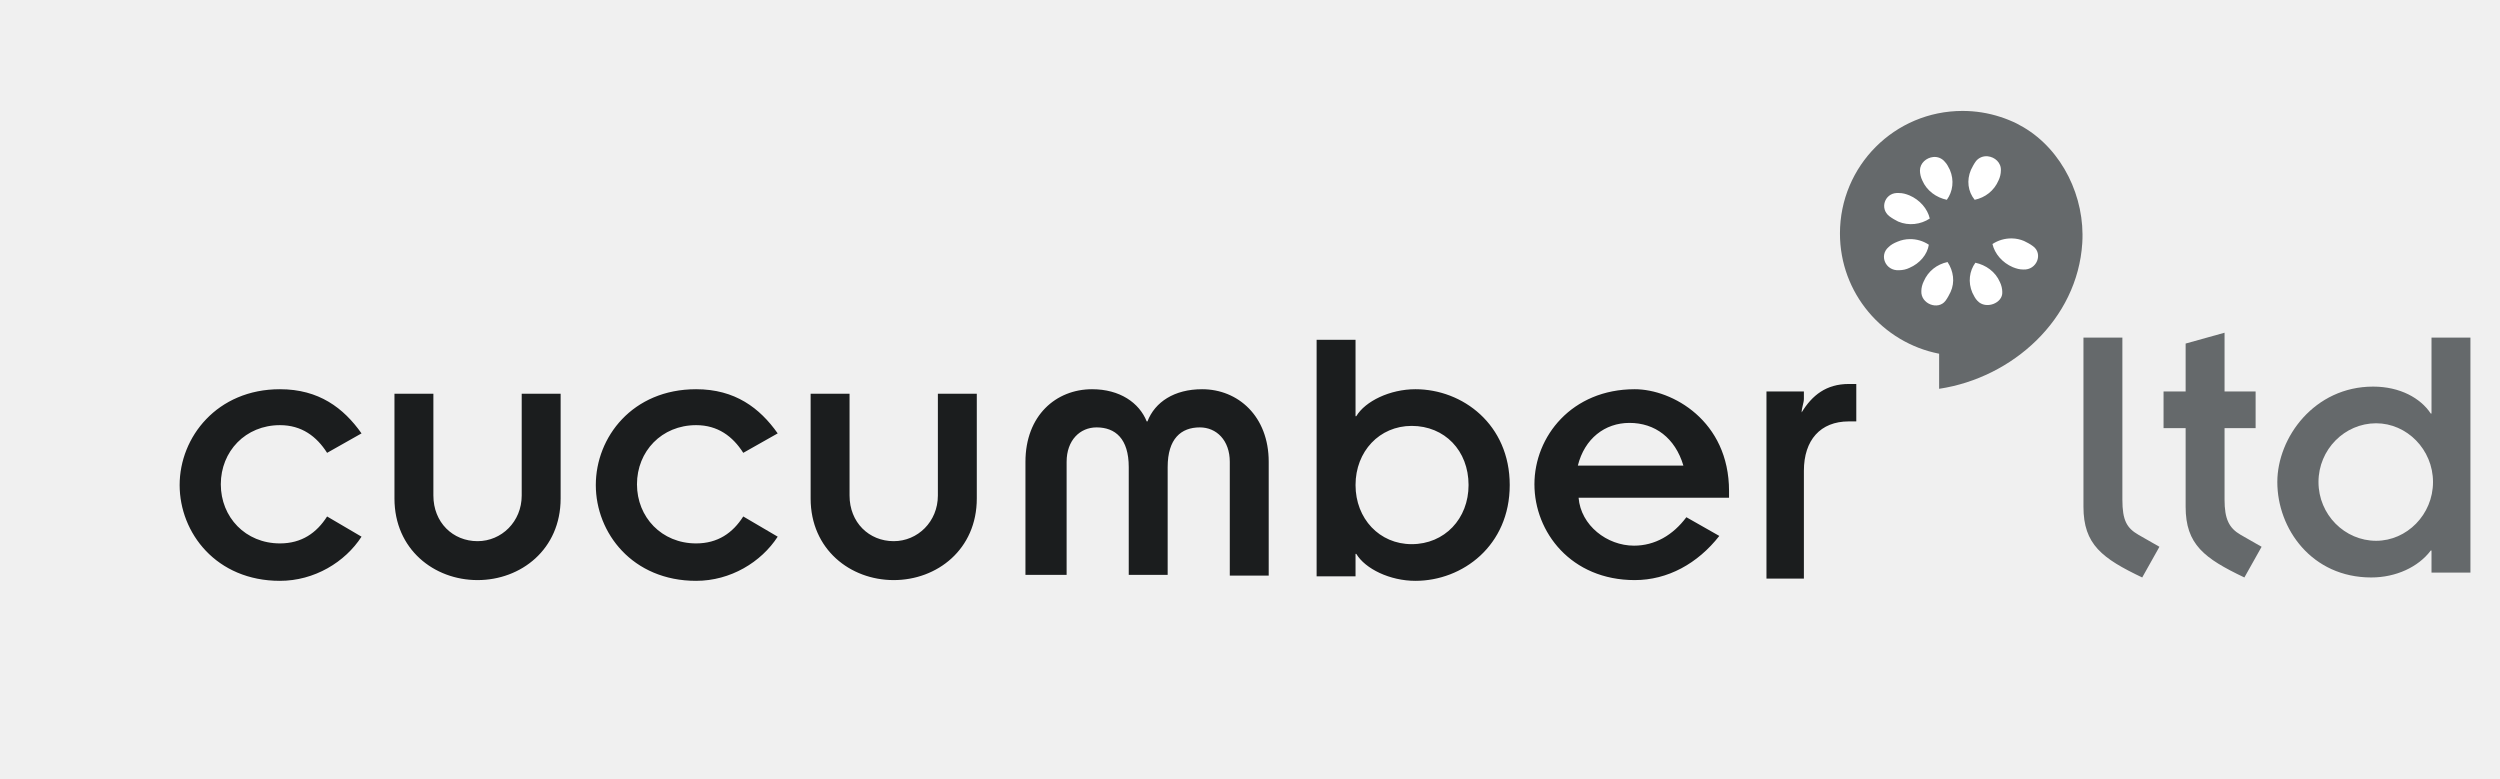
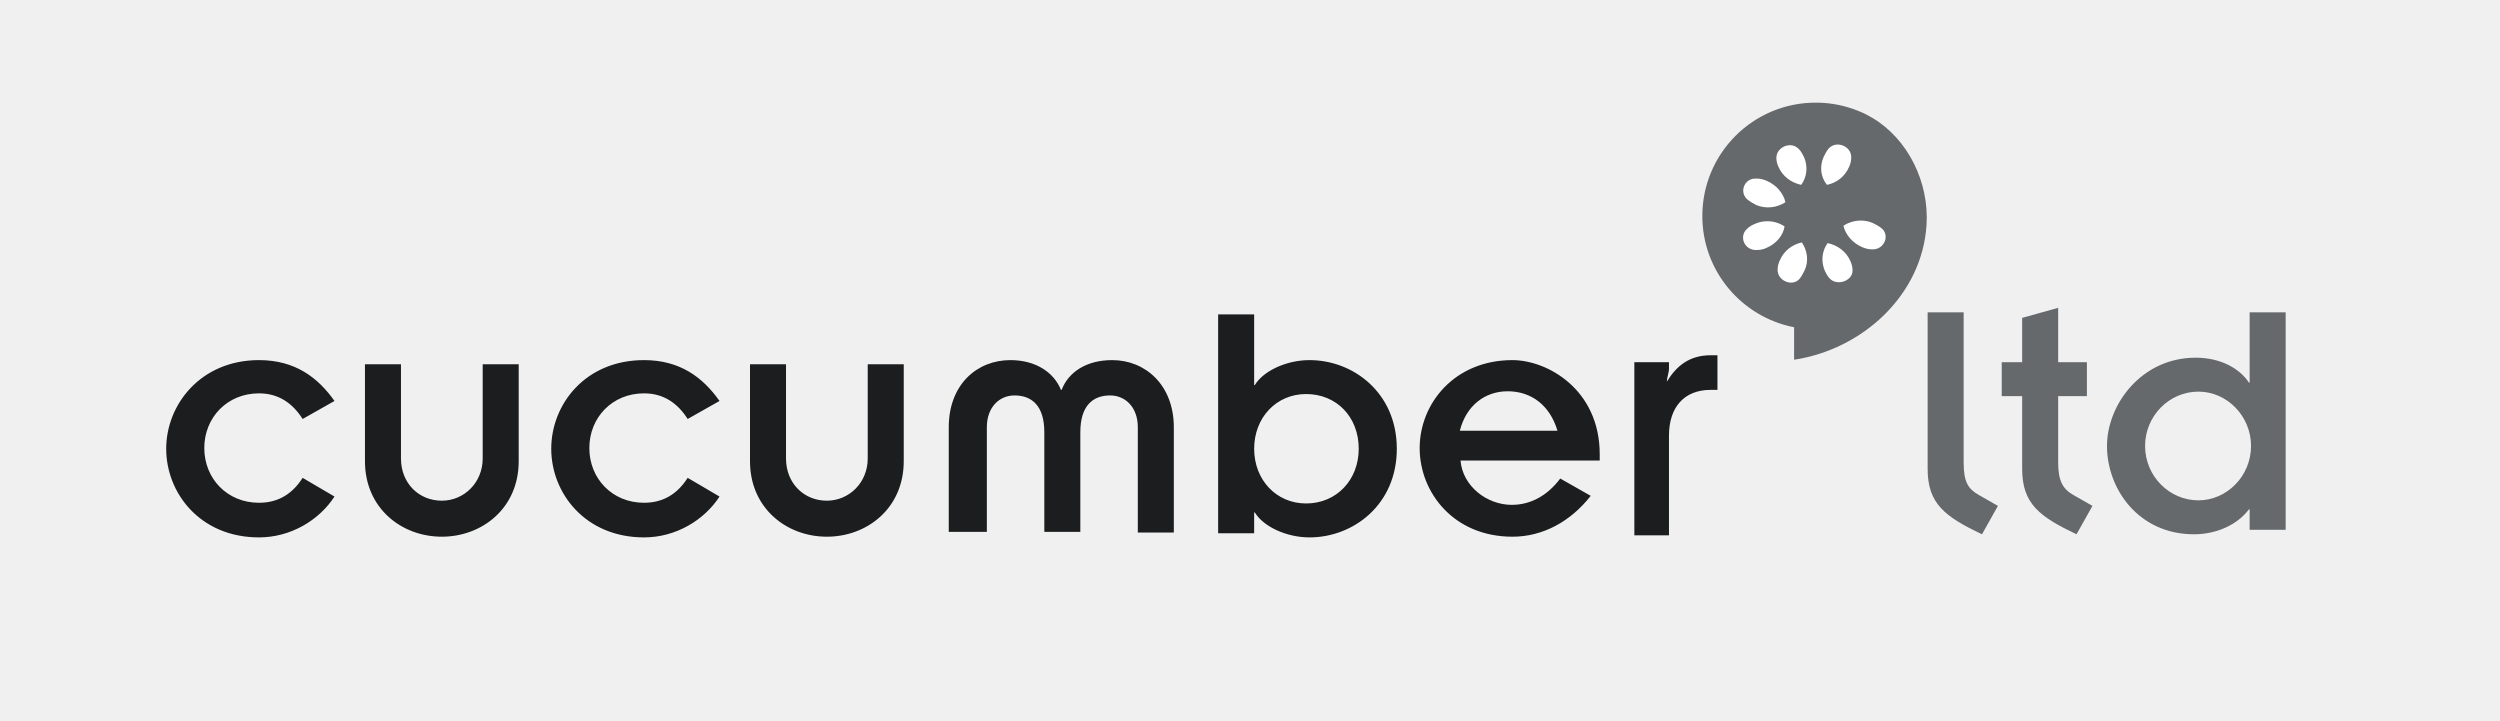
- <svg xmlns="http://www.w3.org/2000/svg" width="334" height="104" viewBox="0 0 334 104">
+ <svg xmlns="http://www.w3.org/2000/svg" width="361" height="104" viewBox="0 0 361 104">
  <g fill="none" fill-rule="evenodd">
-     <path d="M0 0h298v104H0z" />
+     <path d="M0 0h361v104H0z" />
    <path d="M247 51.3c-3 0-4.9 1.5-6.3 3.8 0-.6.3-1.3.3-1.8v-1h-5v25h5V62.9c0-4.1 2.2-6.6 6-6.6h1v-5h-1zM43.7 60.5c-1.4-2.2-3.4-3.7-6.3-3.7-4.6 0-7.9 3.5-7.9 7.9s3.3 7.9 7.9 7.9c2.9 0 4.9-1.4 6.3-3.6l4.6 2.7c-2.2 3.4-6.3 5.9-10.9 5.9-8.5 0-13.4-6.4-13.4-12.8S29 52 37.4 52c5.2 0 8.5 2.5 10.9 5.9l-4.6 2.6zm9-7.9h5.2v13.6c0 3.6 2.6 6.1 5.9 6.1 3.2 0 5.9-2.6 5.9-6.1V52.6h5.2v14c0 6.8-5.3 10.9-11.1 10.9s-11.1-4.1-11.1-10.9v-14zm46.6 7.9c-1.4-2.2-3.4-3.7-6.3-3.7-4.6 0-7.9 3.5-7.9 7.9s3.3 7.9 7.9 7.9c2.9 0 4.9-1.4 6.3-3.6l4.6 2.7c-2.2 3.4-6.3 5.9-10.9 5.9-8.5 0-13.4-6.4-13.4-12.8S84.5 52 93 52c5.2 0 8.5 2.5 10.9 5.9l-4.6 2.6zm9-7.9h5.2v13.6c0 3.6 2.6 6.1 5.9 6.1 3.2 0 5.9-2.6 5.9-6.1V52.6h5.2v14c0 6.8-5.3 10.9-11.1 10.9s-11.1-4.1-11.1-10.9v-14zm28.7 9.1c0-6.2 4.1-9.7 8.9-9.7 3.7 0 6.3 1.8 7.3 4.3h.1c1-2.6 3.6-4.3 7.3-4.3 4.8 0 8.9 3.6 8.9 9.7v15.2h-5.2V61.7c0-2.9-1.8-4.6-4-4.6-2.5 0-4.3 1.5-4.3 5.3v14.4h-5.2V62.4c0-3.8-1.8-5.3-4.3-5.3-2.2 0-4 1.7-4 4.6v15.1H137V61.7zm38.9-16.3h5.2v10.2h.1c1.2-2 4.5-3.6 7.9-3.6 6.3 0 12.6 4.7 12.6 12.8 0 8.1-6.3 12.8-12.6 12.8-3.4 0-6.7-1.6-7.9-3.6h-.1v3h-5.2V45.4zm12.7 11.5c-4.3 0-7.5 3.4-7.5 7.9s3.2 7.9 7.5 7.9c4.4 0 7.6-3.4 7.6-7.9 0-4.6-3.2-7.9-7.6-7.9zm41.1 14.7c-2.9 3.7-6.9 5.9-11.3 5.9-8.5 0-13.4-6.4-13.4-12.8S210 52 218.4 52c5 0 12.6 4.2 12.6 13.6v.9h-20.1c.3 3.7 3.8 6.4 7.4 6.4 2.8 0 5.2-1.4 7-3.8l4.4 2.5zm-4.8-9.4c-1.1-3.7-3.8-5.7-7.2-5.7-3.3 0-6 2.1-6.9 5.7h14.1z" fill="#1b1d1e" />
-     <path d="M245.817 31.195c0 7.968 5.712 14.589 13.25 16.062v4.688c9.8-1.478 18.478-9.257 19.125-19.47.39-6.146-2.675-12.42-7.844-15.468a13.755 13.755 0 0 0-.906-.5c-.315-.155-.64-.306-.969-.437-.104-.044-.207-.084-.312-.125-.288-.107-.578-.226-.875-.313a16.246 16.246 0 0 0-5.094-.812c-9.05 0-16.375 7.324-16.375 16.375z" fill="#65696B" />
+     <path d="M262.192 14.82c-9.05 0-16.375 7.324-16.375 16.375 0 7.968 5.712 14.589 13.25 16.062v4.688c9.8-1.478 18.478-9.257 19.125-19.47.39-6.146-2.675-12.42-7.844-15.468a13.755 13.755 0 0 0-.906-.5c-.315-.155-.64-.306-.969-.437-.104-.044-.207-.084-.312-.125-.288-.107-.578-.226-.875-.313a16.246 16.246 0 0 0-5.094-.812z" fill="#65696B" />
    <path d="M265.567 20.882a1.787 1.787 0 0 0-1.562.625c-.3.4-.488.788-.688 1.188-.6 1.4-.4 2.9.5 4 1.4-.3 2.588-1.194 3.188-2.594.2-.4.312-.913.312-1.313.063-1.062-.816-1.81-1.75-1.906zm-7.281.094c-.913.087-1.781.812-1.781 1.812 0 .4.112.913.312 1.313.6 1.4 1.881 2.294 3.281 2.594.8-1.1 1.007-2.6.407-4-.2-.4-.388-.794-.688-1.094a1.757 1.757 0 0 0-1.531-.625zm-4.906 4.812c-1.577.081-2.282 2.063-.97 3.094.4.3.788.519 1.188.719 1.4.6 3.02.394 4.22-.406-.3-1.3-1.32-2.494-2.72-3.094-.5-.2-.906-.313-1.406-.313-.112-.012-.207-.005-.312 0zm15.406 6.063a4.574 4.574 0 0 0-2.594.75c.3 1.3 1.319 2.494 2.719 3.094.5.2.906.312 1.406.312 1.8.1 2.681-2.125 1.281-3.125-.4-.3-.787-.487-1.187-.687a4.32 4.32 0 0 0-1.625-.344zm-13.656.094c-.55.01-1.1.118-1.625.343-.5.2-.888.42-1.188.72-1.3 1.1-.425 3.193 1.375 3.093.5 0 1.006-.113 1.406-.313 1.4-.6 2.394-1.793 2.594-3.093a4.475 4.475 0 0 0-2.562-.75zm5.062 3.062c-1.4.3-2.587 1.194-3.187 2.594-.2.4-.313.881-.313 1.281-.1 1.7 2.219 2.613 3.219 1.313.3-.4.487-.788.687-1.188.6-1.3.394-2.8-.406-4zm3.719.094c-.8 1.1-1.006 2.6-.406 4 .2.4.387.794.687 1.094 1.1 1.2 3.413.312 3.313-1.188 0-.4-.113-.912-.313-1.312-.6-1.4-1.881-2.294-3.281-2.594z" fill="#FFF" />
    <path fill="#65696B" d="M278.35 45.1v22.6c0 5.05 2.5 6.9 7.85 9.45l2.3-4.1-2.8-1.6c-1.55-.9-2.15-1.9-2.15-4.7V45.1zm10.7 12.1H292v10.5c0 5.05 2.5 6.9 7.85 9.45l2.3-4.1-2.8-1.6c-1.55-.9-2.15-2.1-2.15-4.7V57.2h4.15v-4.9h-4.15v-7.85L292 45.9v6.4h-2.95zm35.8 19.3h5.2V45.1h-5.2v10.15h-.1c-1.35-2.05-4.1-3.6-7.7-3.6-7.85 0-12.8 6.8-12.8 12.75 0 6.25 4.6 12.75 12.55 12.75 3.3 0 6.3-1.4 7.95-3.6h.1zm-15.1-12.1c0-4.35 3.5-7.85 7.7-7.85 4.1 0 7.6 3.5 7.6 7.85s-3.5 7.85-7.6 7.85c-4.2 0-7.7-3.5-7.7-7.85z">
        </path>
  </g>
</svg>
